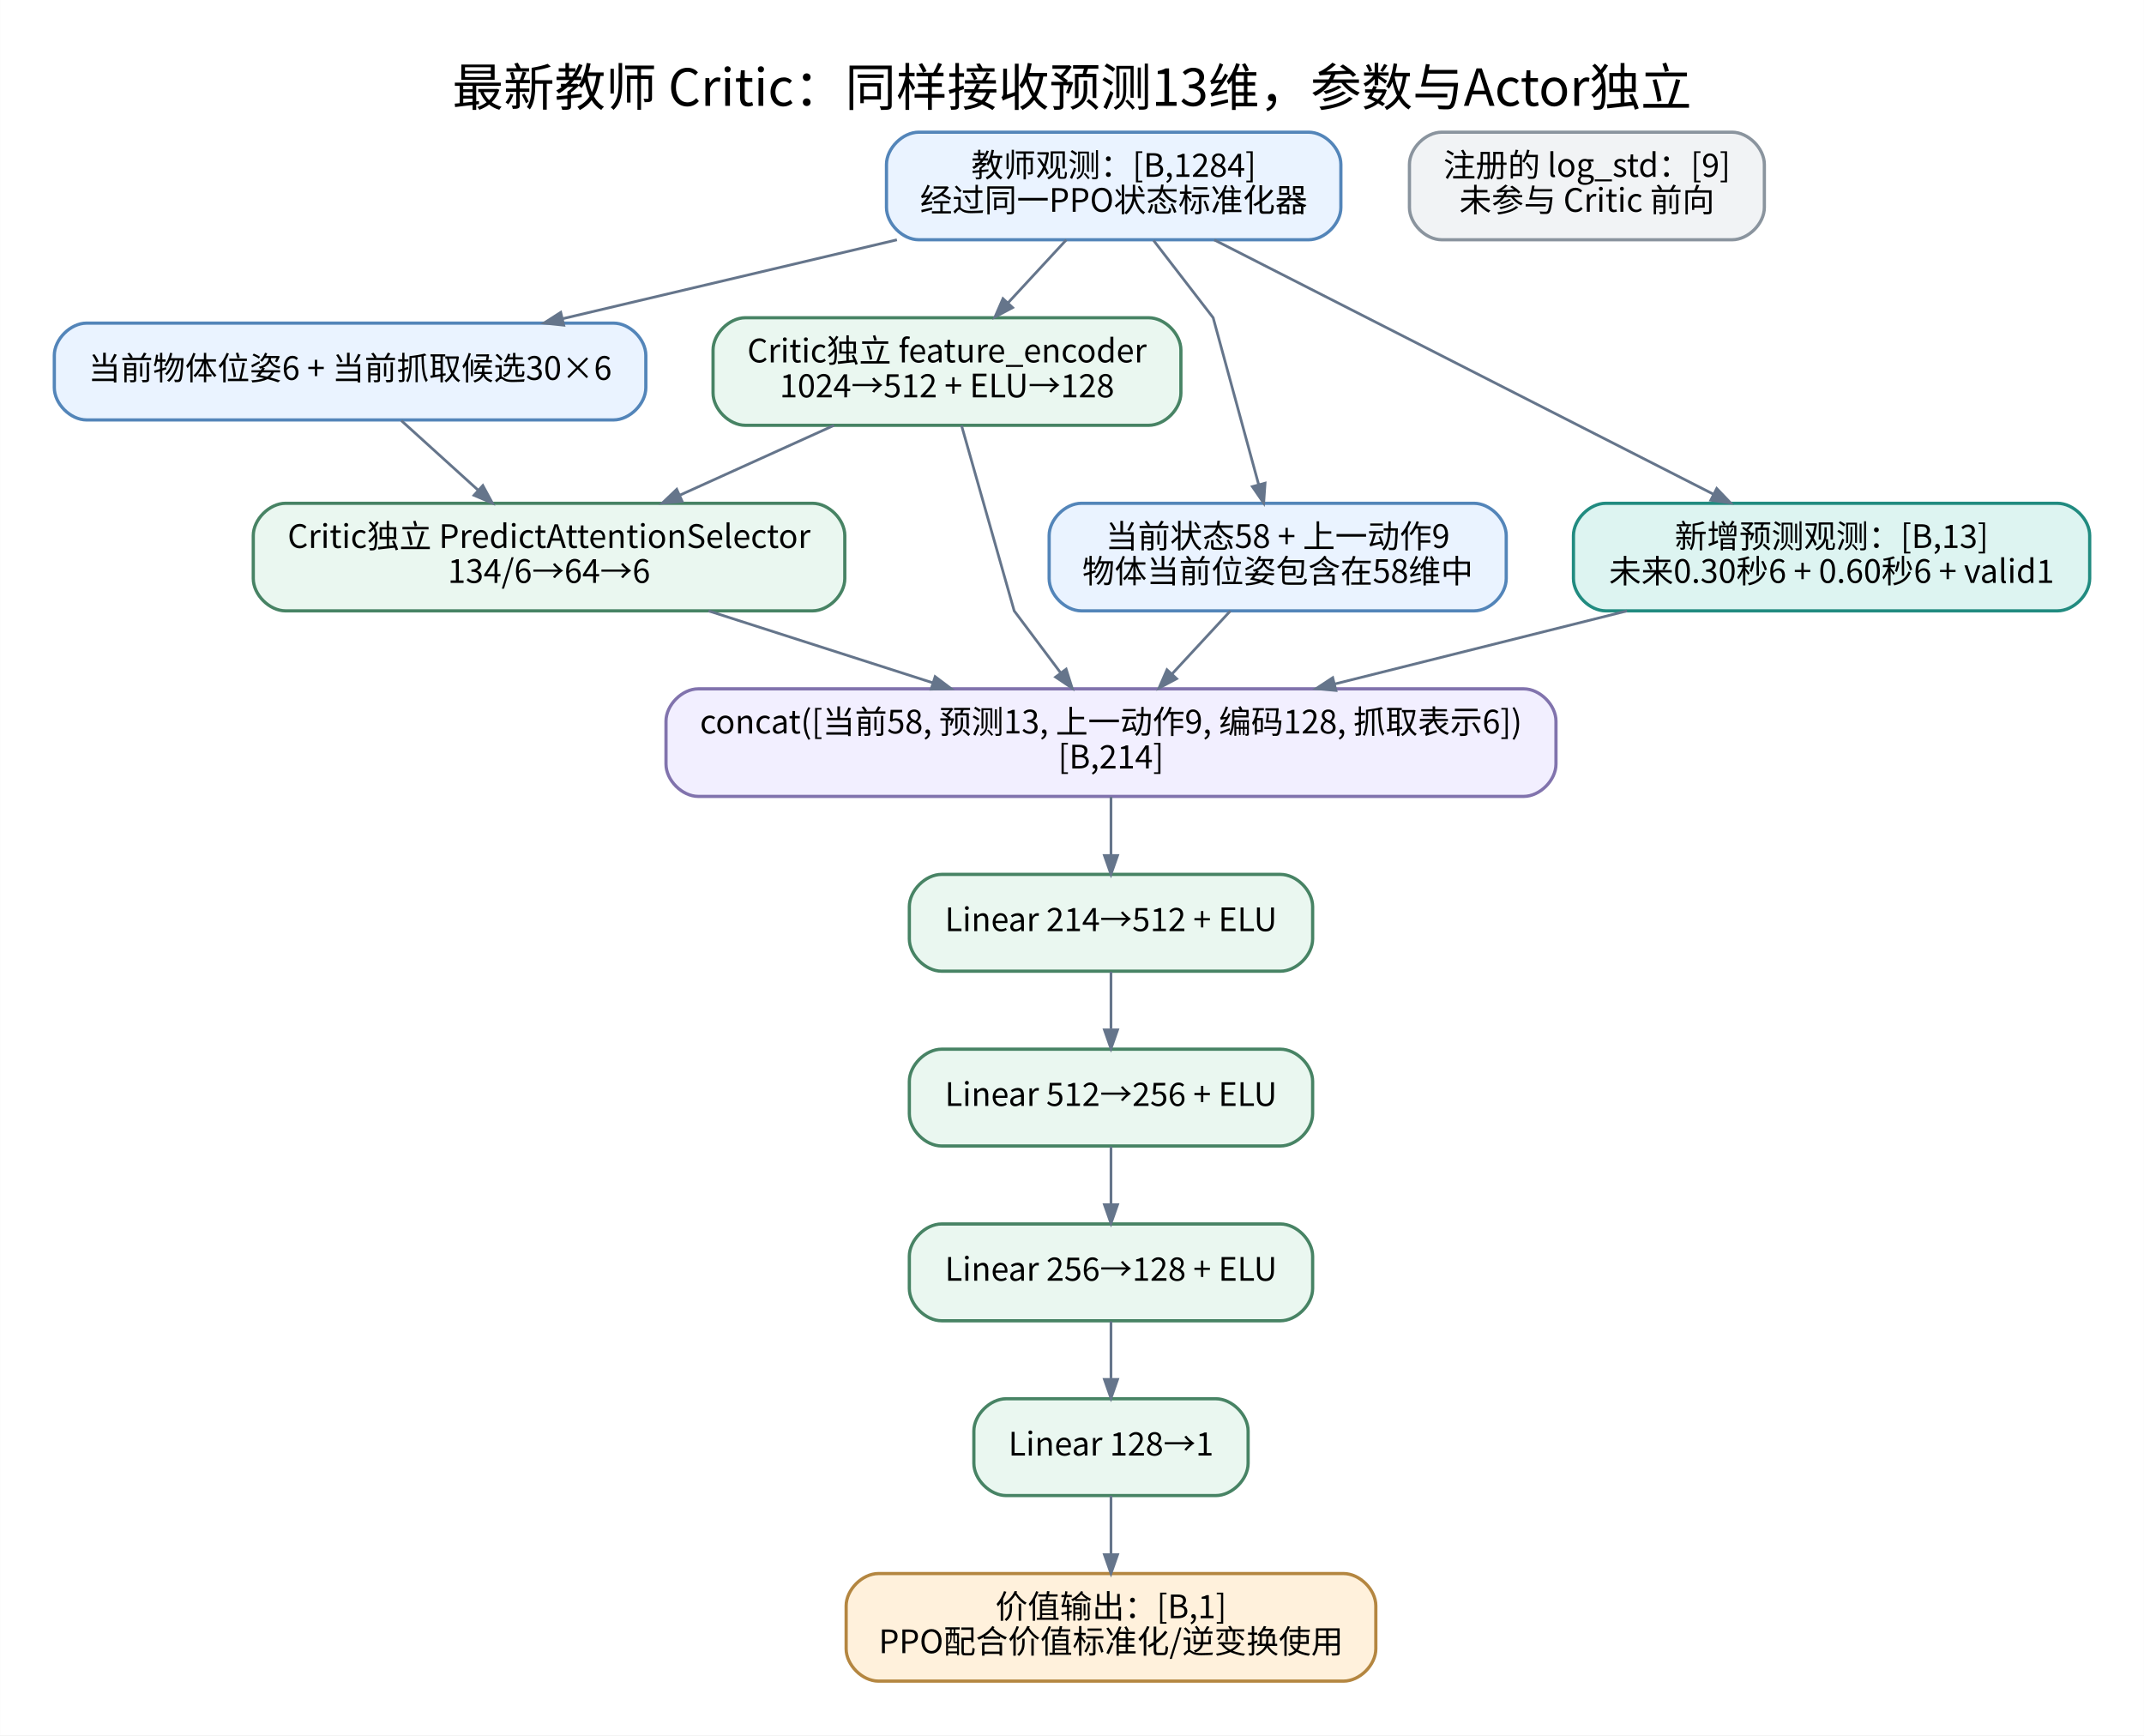
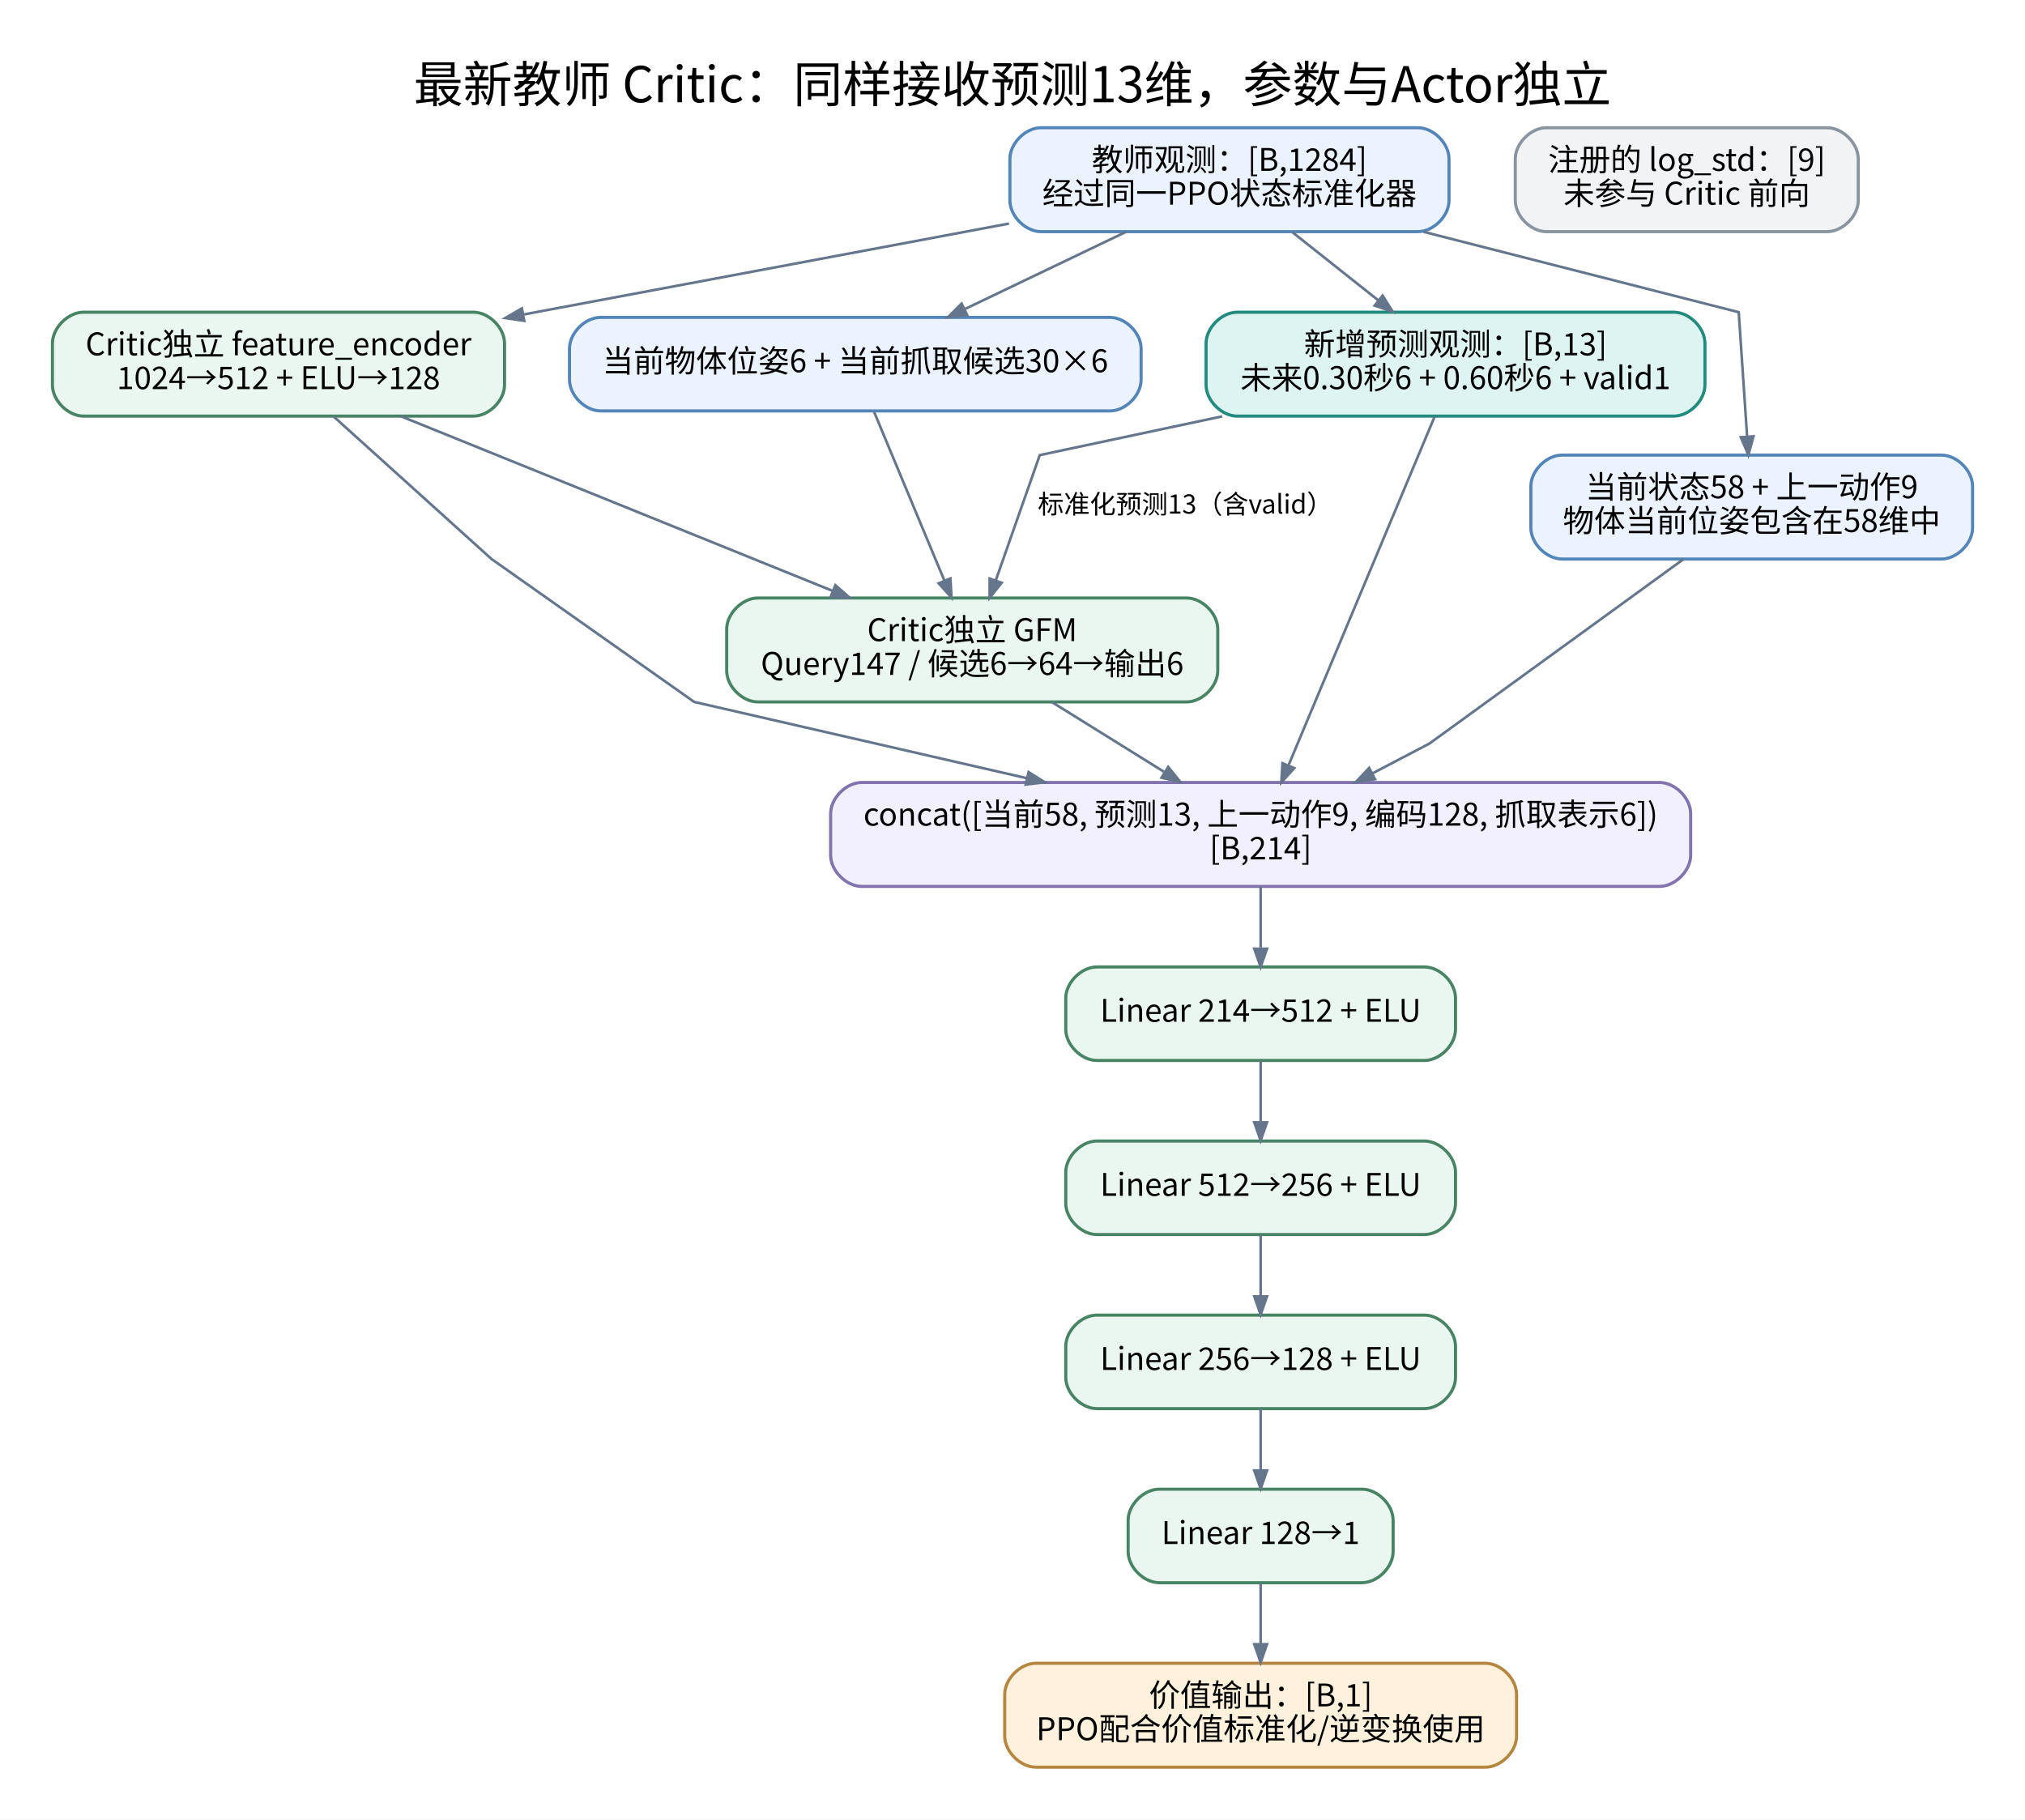
- <svg xmlns="http://www.w3.org/2000/svg" width="797pt" height="645pt" viewBox="0.00 0.00 797.32 645.32">
-   <g id="graph0" class="graph" transform="scale(1 1) rotate(0) translate(20.16 625.16)">
-     <polygon fill="white" stroke="transparent" points="-20.16,20.16 -20.16,-625.16 777.16,-625.16 777.16,20.16 -20.16,20.16" />
-     <text text-anchor="middle" x="378.5" y="-585.8" font-family="Noto Sans CJK SC" font-size="19.00">最新教师 Critic：同样接收预测13维，参数与Actor独立</text>
+ <svg xmlns="http://www.w3.org/2000/svg" width="779pt" height="700pt" viewBox="0.00 0.00 779.32 700.32">
+   <g id="graph0" class="graph" transform="scale(1 1) rotate(0) translate(20.16 680.16)">
+     <polygon fill="white" stroke="transparent" points="-20.16,20.16 -20.16,-680.16 759.16,-680.16 759.16,20.16 -20.16,20.16" />
+     <text text-anchor="middle" x="369.5" y="-640.8" font-family="Noto Sans CJK SC" font-size="19.00">最新教师 Critic：同样接收预测13维，参数与Actor独立</text>
    <g id="node1" class="node">
-       <path fill="#eaf3ff" stroke="#5385b9" stroke-width="1.2" d="M466.5,-576C466.5,-576 321.5,-576 321.5,-576 315.5,-576 309.5,-570 309.5,-564 309.5,-564 309.5,-548 309.5,-548 309.5,-542 315.5,-536 321.5,-536 321.5,-536 466.5,-536 466.5,-536 472.5,-536 478.5,-542 478.5,-548 478.5,-548 478.5,-564 478.5,-564 478.5,-570 472.5,-576 466.5,-576" />
-       <text text-anchor="middle" x="394" y="-559.4" font-family="Noto Sans CJK SC" font-size="12.00">教师观测：[B,1284]</text>
-       <text text-anchor="middle" x="394" y="-546.4" font-family="Noto Sans CJK SC" font-size="12.00">经过同一PPO状态标准化器</text>
+       <path fill="#eaf3ff" stroke="#5385b9" stroke-width="1.2" d="M525.5,-631C525.5,-631 380.5,-631 380.5,-631 374.5,-631 368.5,-625 368.5,-619 368.5,-619 368.5,-603 368.5,-603 368.5,-597 374.5,-591 380.5,-591 380.5,-591 525.5,-591 525.5,-591 531.5,-591 537.5,-597 537.5,-603 537.5,-603 537.5,-619 537.5,-619 537.5,-625 531.5,-631 525.5,-631" />
+       <text text-anchor="middle" x="453" y="-614.4" font-family="Noto Sans CJK SC" font-size="12.00">教师观测：[B,1284]</text>
+       <text text-anchor="middle" x="453" y="-601.4" font-family="Noto Sans CJK SC" font-size="12.00">经过同一PPO状态标准化器</text>
    </g>
    <g id="node2" class="node">
-       <path fill="#eaf7f0" stroke="#478364" stroke-width="1.2" d="M407,-507C407,-507 257,-507 257,-507 251,-507 245,-501 245,-495 245,-495 245,-479 245,-479 245,-473 251,-467 257,-467 257,-467 407,-467 407,-467 413,-467 419,-473 419,-479 419,-479 419,-495 419,-495 419,-501 413,-507 407,-507" />
-       <text text-anchor="middle" x="332" y="-490.4" font-family="Noto Sans CJK SC" font-size="12.00">Critic独立 feature_encoder</text>
-       <text text-anchor="middle" x="332" y="-477.4" font-family="Noto Sans CJK SC" font-size="12.00">1024→512 + ELU→128</text>
+       <path fill="#eaf7f0" stroke="#478364" stroke-width="1.2" d="M162,-560C162,-560 12,-560 12,-560 6,-560 0,-554 0,-548 0,-548 0,-532 0,-532 0,-526 6,-520 12,-520 12,-520 162,-520 162,-520 168,-520 174,-526 174,-532 174,-532 174,-548 174,-548 174,-554 168,-560 162,-560" />
+       <text text-anchor="middle" x="87" y="-543.4" font-family="Noto Sans CJK SC" font-size="12.00">Critic独立 feature_encoder</text>
+       <text text-anchor="middle" x="87" y="-530.4" font-family="Noto Sans CJK SC" font-size="12.00">1024→512 + ELU→128</text>
    </g>
    <g id="edge1" class="edge">
-       <path fill="none" stroke="#65758b" d="M376.4,-535.98C369.65,-528.69 361.85,-520.26 354.69,-512.52" />
-       <polygon fill="#65758b" stroke="#65758b" points="356.41,-510.77 349.86,-507.3 352.82,-514.1 356.41,-510.77" />
+       <path fill="none" stroke="#65758b" d="M368.15,-594.11C289.97,-579.47 186,-560 186,-560 186,-560 184.39,-559.69 181.58,-559.15" />
+       <polygon fill="#65758b" stroke="#65758b" points="181.59,-556.66 174.25,-557.75 180.67,-561.47 181.59,-556.66" />
    </g>
    <g id="node3" class="node">
-       <path fill="#eaf3ff" stroke="#5385b9" stroke-width="1.2" d="M208,-505C208,-505 12,-505 12,-505 6,-505 0,-499 0,-493 0,-493 0,-481 0,-481 0,-475 6,-469 12,-469 12,-469 208,-469 208,-469 214,-469 220,-475 220,-481 220,-481 220,-493 220,-493 220,-499 214,-505 208,-505" />
-       <text text-anchor="middle" x="110" y="-483.9" font-family="Noto Sans CJK SC" font-size="12.00">当前物体位姿6 + 当前抓取候选30×6</text>
+       <path fill="#eaf3ff" stroke="#5385b9" stroke-width="1.2" d="M407,-558C407,-558 211,-558 211,-558 205,-558 199,-552 199,-546 199,-546 199,-534 199,-534 199,-528 205,-522 211,-522 211,-522 407,-522 407,-522 413,-522 419,-528 419,-534 419,-534 419,-546 419,-546 419,-552 413,-558 407,-558" />
+       <text text-anchor="middle" x="309" y="-536.9" font-family="Noto Sans CJK SC" font-size="12.00">当前物体位姿6 + 当前抓取候选30×6</text>
    </g>
    <g id="edge2" class="edge">
-       <path fill="none" stroke="#65758b" d="M313.38,-535.98C274.47,-526.8 227.96,-515.83 189.24,-506.69" />
-       <polygon fill="#65758b" stroke="#65758b" points="189.48,-504.23 182.1,-505.01 188.35,-509 189.48,-504.23" />
+       <path fill="none" stroke="#65758b" d="M413.27,-590.96C393.97,-581.72 370.78,-570.6 351.17,-561.21" />
+       <polygon fill="#65758b" stroke="#65758b" points="352.04,-558.91 344.67,-558.09 349.92,-563.32 352.04,-558.91" />
    </g>
    <g id="node5" class="node">
-       <path fill="#eaf3ff" stroke="#5385b9" stroke-width="1.2" d="M528,-438C528,-438 382,-438 382,-438 376,-438 370,-432 370,-426 370,-426 370,-410 370,-410 370,-404 376,-398 382,-398 382,-398 528,-398 528,-398 534,-398 540,-404 540,-410 540,-410 540,-426 540,-426 540,-432 534,-438 528,-438" />
-       <text text-anchor="middle" x="455" y="-421.4" font-family="Noto Sans CJK SC" font-size="12.00">当前状态58 + 上一动作9</text>
-       <text text-anchor="middle" x="455" y="-408.4" font-family="Noto Sans CJK SC" font-size="12.00">物体当前位姿包含在58维中</text>
+       <path fill="#eaf3ff" stroke="#5385b9" stroke-width="1.2" d="M727,-505C727,-505 581,-505 581,-505 575,-505 569,-499 569,-493 569,-493 569,-477 569,-477 569,-471 575,-465 581,-465 581,-465 727,-465 727,-465 733,-465 739,-471 739,-477 739,-477 739,-493 739,-493 739,-499 733,-505 727,-505" />
+       <text text-anchor="middle" x="654" y="-488.4" font-family="Noto Sans CJK SC" font-size="12.00">当前状态58 + 上一动作9</text>
+       <text text-anchor="middle" x="654" y="-475.4" font-family="Noto Sans CJK SC" font-size="12.00">物体当前位姿包含在58维中</text>
    </g>
    <g id="edge3" class="edge">
-       <path fill="none" stroke="#65758b" d="M408.84,-535.75C419.13,-522.4 431,-507 431,-507 431,-507 440.8,-471.05 447.88,-445.11" />
-       <polygon fill="#65758b" stroke="#65758b" points="450.31,-445.49 449.79,-438.09 445.59,-444.2 450.31,-445.49" />
+       <path fill="none" stroke="#65758b" d="M527.66,-590.95C583.05,-576.82 649,-560 649,-560 649,-560 650.79,-533.58 652.22,-512.31" />
+       <polygon fill="#65758b" stroke="#65758b" points="654.68,-512.21 652.71,-505.06 649.8,-511.88 654.68,-512.21" />
    </g>
    <g id="node6" class="node">
-       <path fill="#ddf4f1" stroke="#218b80" stroke-width="1.2" d="M745,-438C745,-438 577,-438 577,-438 571,-438 565,-432 565,-426 565,-426 565,-410 565,-410 565,-404 571,-398 577,-398 577,-398 745,-398 745,-398 751,-398 757,-404 757,-410 757,-410 757,-426 757,-426 757,-432 751,-438 745,-438" />
-       <text text-anchor="middle" x="661" y="-421.4" font-family="Noto Sans CJK SC" font-size="12.00">新增预测观测：[B,13]</text>
-       <text text-anchor="middle" x="661" y="-408.4" font-family="Noto Sans CJK SC" font-size="12.00">未来0.30秒6 + 0.60秒6 + valid1</text>
+       <path fill="#ddf4f1" stroke="#218b80" stroke-width="1.2" d="M624,-560C624,-560 456,-560 456,-560 450,-560 444,-554 444,-548 444,-548 444,-532 444,-532 444,-526 450,-520 456,-520 456,-520 624,-520 624,-520 630,-520 636,-526 636,-532 636,-532 636,-548 636,-548 636,-554 630,-560 624,-560" />
+       <text text-anchor="middle" x="540" y="-543.4" font-family="Noto Sans CJK SC" font-size="12.00">新增预测观测：[B,13]</text>
+       <text text-anchor="middle" x="540" y="-530.4" font-family="Noto Sans CJK SC" font-size="12.00">未来0.30秒6 + 0.60秒6 + valid1</text>
    </g>
    <g id="edge4" class="edge">
-       <path fill="none" stroke="#65758b" d="M431.41,-535.95C480.13,-511.13 565.18,-467.81 616.96,-441.43" />
-       <polygon fill="#65758b" stroke="#65758b" points="618.29,-443.5 623.42,-438.14 616.07,-439.14 618.29,-443.5" />
+       <path fill="none" stroke="#65758b" d="M477.23,-590.78C487.51,-582.63 499.58,-573.05 510.38,-564.49" />
+       <polygon fill="#65758b" stroke="#65758b" points="511.93,-566.39 515.9,-560.12 508.89,-562.55 511.93,-566.39" />
    </g>
    <g id="node4" class="node">
-       <path fill="#eaf7f0" stroke="#478364" stroke-width="1.2" d="M282,-438C282,-438 86,-438 86,-438 80,-438 74,-432 74,-426 74,-426 74,-410 74,-410 74,-404 80,-398 86,-398 86,-398 282,-398 282,-398 288,-398 294,-404 294,-410 294,-410 294,-426 294,-426 294,-432 288,-438 282,-438" />
-       <text text-anchor="middle" x="184" y="-421.4" font-family="Noto Sans CJK SC" font-size="12.00">Critic独立 PredictAttentionSelector</text>
-       <text text-anchor="middle" x="184" y="-408.4" font-family="Noto Sans CJK SC" font-size="12.00">134/6→64→6</text>
+       <path fill="#eaf7f0" stroke="#478364" stroke-width="1.2" d="M436.5,-450C436.5,-450 271.5,-450 271.5,-450 265.5,-450 259.5,-444 259.5,-438 259.5,-438 259.5,-422 259.5,-422 259.5,-416 265.5,-410 271.5,-410 271.5,-410 436.5,-410 436.5,-410 442.5,-410 448.5,-416 448.5,-422 448.5,-422 448.5,-438 448.5,-438 448.5,-444 442.5,-450 436.5,-450" />
+       <text text-anchor="middle" x="354" y="-433.4" font-family="Noto Sans CJK SC" font-size="12.00">Critic独立 GFM</text>
+       <text text-anchor="middle" x="354" y="-420.4" font-family="Noto Sans CJK SC" font-size="12.00">Query147 / 候选6→64→输出6</text>
+     </g>
+     <g id="edge7" class="edge">
+       <path fill="none" stroke="#65758b" d="M134.12,-519.94C180.59,-501.14 251.53,-472.45 300.19,-452.77" />
+       <polygon fill="#65758b" stroke="#65758b" points="301.33,-454.95 306.9,-450.05 299.5,-450.4 301.33,-454.95" />
+     </g>
+     <g id="node7" class="node">
+       <path fill="#f2efff" stroke="#8173ad" stroke-width="1.2" d="M618.5,-379C618.5,-379 311.5,-379 311.5,-379 305.5,-379 299.5,-373 299.5,-367 299.5,-367 299.5,-351 299.5,-351 299.5,-345 305.5,-339 311.5,-339 311.5,-339 618.5,-339 618.5,-339 624.5,-339 630.5,-345 630.5,-351 630.5,-351 630.5,-367 630.5,-367 630.5,-373 624.5,-379 618.5,-379" />
+       <text text-anchor="middle" x="465" y="-362.4" font-family="Noto Sans CJK SC" font-size="12.00">concat([当前58, 预测13, 上一动作9, 编码128, 抓取表示6])</text>
+       <text text-anchor="middle" x="465" y="-349.4" font-family="Noto Sans CJK SC" font-size="12.00">[B,214]</text>
+     </g>
+     <g id="edge10" class="edge">
+       <path fill="none" stroke="#65758b" d="M108.12,-519.94C132.41,-498.02 169,-465 169,-465 169,-465 247,-410 247,-410 247,-410 315.01,-394.4 375.06,-380.63" />
+       <polygon fill="#65758b" stroke="#65758b" points="375.69,-383 381.96,-379.05 374.59,-378.22 375.69,-383" />
+     </g>
+     <g id="edge8" class="edge">
+       <path fill="none" stroke="#65758b" d="M316.23,-521.65C323.55,-504.08 334.96,-476.7 343.32,-456.63" />
+       <polygon fill="#65758b" stroke="#65758b" points="345.6,-457.53 346.03,-450.13 341.08,-455.65 345.6,-457.53" />
+     </g>
+     <g id="edge11" class="edge">
+       <path fill="none" stroke="#65758b" d="M384.63,-409.96C397.98,-401.66 413.76,-391.85 427.78,-383.13" />
+       <polygon fill="#65758b" stroke="#65758b" points="429.44,-384.99 434.09,-379.21 426.85,-380.83 429.44,-384.99" />
+     </g>
+     <g id="edge9" class="edge">
+       <path fill="none" stroke="#65758b" d="M627.7,-464.91C591.3,-438.49 530,-394 530,-394 530,-394 520.15,-388.85 508.13,-382.56" />
+       <polygon fill="#65758b" stroke="#65758b" points="509.02,-380.26 501.68,-379.19 506.75,-384.6 509.02,-380.26" />
    </g>
    <g id="edge6" class="edge">
-       <path fill="none" stroke="#65758b" d="M289.99,-466.98C272.17,-458.92 251.3,-449.47 232.81,-441.1" />
-       <polygon fill="#65758b" stroke="#65758b" points="233.51,-438.72 226.12,-438.07 231.49,-443.19 233.51,-438.72" />
-     </g>
-     <g id="node7" class="node">
-       <path fill="#f2efff" stroke="#8173ad" stroke-width="1.2" d="M546.5,-369C546.5,-369 239.5,-369 239.5,-369 233.5,-369 227.5,-363 227.5,-357 227.5,-357 227.5,-341 227.5,-341 227.5,-335 233.5,-329 239.5,-329 239.5,-329 546.5,-329 546.5,-329 552.5,-329 558.5,-335 558.5,-341 558.5,-341 558.5,-357 558.5,-357 558.5,-363 552.5,-369 546.5,-369" />
-       <text text-anchor="middle" x="393" y="-352.4" font-family="Noto Sans CJK SC" font-size="12.00">concat([当前58, 预测13, 上一动作9, 编码128, 抓取表示6])</text>
-       <text text-anchor="middle" x="393" y="-339.4" font-family="Noto Sans CJK SC" font-size="12.00">[B,214]</text>
-     </g>
-     <g id="edge9" class="edge">
-       <path fill="none" stroke="#65758b" d="M337.42,-466.91C344.78,-441.02 357,-398 357,-398 357,-398 365.53,-386.63 374.28,-374.95" />
-       <polygon fill="#65758b" stroke="#65758b" points="376.32,-376.32 378.56,-369.25 372.4,-373.38 376.32,-376.32" />
-     </g>
-     <g id="edge7" class="edge">
-       <path fill="none" stroke="#65758b" d="M129.06,-468.75C137.72,-460.9 148.11,-451.49 157.52,-442.98" />
-       <polygon fill="#65758b" stroke="#65758b" points="159.38,-444.6 162.92,-438.08 156.09,-440.97 159.38,-444.6" />
-     </g>
-     <g id="edge10" class="edge">
-       <path fill="none" stroke="#65758b" d="M243.33,-397.98C269.37,-389.63 300.03,-379.8 326.8,-371.22" />
-       <polygon fill="#65758b" stroke="#65758b" points="327.6,-373.54 333.52,-369.07 326.11,-368.87 327.6,-373.54" />
-     </g>
-     <g id="edge8" class="edge">
-       <path fill="none" stroke="#65758b" d="M437.4,-397.98C430.65,-390.69 422.85,-382.26 415.69,-374.52" />
-       <polygon fill="#65758b" stroke="#65758b" points="417.41,-372.77 410.86,-369.3 413.82,-376.1 417.41,-372.77" />
+       <path fill="none" stroke="#65758b" d="M450.18,-519.91C413.71,-512.16 380,-505 380,-505 380,-505 370.55,-478.12 363.05,-456.76" />
+       <polygon fill="#65758b" stroke="#65758b" points="365.33,-455.85 360.7,-450.06 360.7,-457.47 365.33,-455.85" />
+       <text text-anchor="middle" x="436" y="-482.5" font-family="Noto Sans CJK SC" font-size="10.00">标准化预测13（含valid）</text>
    </g>
    <g id="edge5" class="edge">
-       <path fill="none" stroke="#65758b" d="M584.92,-397.98C550.97,-389.49 510.88,-379.47 476.14,-370.79" />
-       <polygon fill="#65758b" stroke="#65758b" points="476.66,-368.39 469.27,-369.07 475.47,-373.14 476.66,-368.39" />
+       <path fill="none" stroke="#65758b" d="M531.97,-519.84C518.44,-487.54 491.07,-422.23 475.84,-385.88" />
+       <polygon fill="#65758b" stroke="#65758b" points="477.93,-384.53 472.97,-379.02 473.41,-386.42 477.93,-384.53" />
    </g>
    <g id="node8" class="node">
-       <path fill="#eaf7f0" stroke="#478364" stroke-width="1.2" d="M456,-300C456,-300 330,-300 330,-300 324,-300 318,-294 318,-288 318,-288 318,-276 318,-276 318,-270 324,-264 330,-264 330,-264 456,-264 456,-264 462,-264 468,-270 468,-276 468,-276 468,-288 468,-288 468,-294 462,-300 456,-300" />
-       <text text-anchor="middle" x="393" y="-278.9" font-family="Noto Sans CJK SC" font-size="12.00">Linear 214→512 + ELU</text>
+       <path fill="#eaf7f0" stroke="#478364" stroke-width="1.2" d="M528,-308C528,-308 402,-308 402,-308 396,-308 390,-302 390,-296 390,-296 390,-284 390,-284 390,-278 396,-272 402,-272 402,-272 528,-272 528,-272 534,-272 540,-278 540,-284 540,-284 540,-296 540,-296 540,-302 534,-308 528,-308" />
+       <text text-anchor="middle" x="465" y="-286.9" font-family="Noto Sans CJK SC" font-size="12.00">Linear 214→512 + ELU</text>
    </g>
-     <g id="edge11" class="edge">
-       <path fill="none" stroke="#65758b" d="M393,-328.85C393,-322.14 393,-314.51 393,-307.43" />
-       <polygon fill="#65758b" stroke="#65758b" points="395.45,-307.02 393,-300.02 390.55,-307.02 395.45,-307.02" />
+     <g id="edge12" class="edge">
+       <path fill="none" stroke="#65758b" d="M465,-338.98C465,-331.67 465,-323.22 465,-315.46" />
+       <polygon fill="#65758b" stroke="#65758b" points="467.45,-315.01 465,-308.01 462.55,-315.01 467.45,-315.01" />
    </g>
    <g id="node9" class="node">
-       <path fill="#eaf7f0" stroke="#478364" stroke-width="1.2" d="M456,-235C456,-235 330,-235 330,-235 324,-235 318,-229 318,-223 318,-223 318,-211 318,-211 318,-205 324,-199 330,-199 330,-199 456,-199 456,-199 462,-199 468,-205 468,-211 468,-211 468,-223 468,-223 468,-229 462,-235 456,-235" />
-       <text text-anchor="middle" x="393" y="-213.9" font-family="Noto Sans CJK SC" font-size="12.00">Linear 512→256 + ELU</text>
+       <path fill="#eaf7f0" stroke="#478364" stroke-width="1.2" d="M528,-241C528,-241 402,-241 402,-241 396,-241 390,-235 390,-229 390,-229 390,-217 390,-217 390,-211 396,-205 402,-205 402,-205 528,-205 528,-205 534,-205 540,-211 540,-217 540,-217 540,-229 540,-229 540,-235 534,-241 528,-241" />
+       <text text-anchor="middle" x="465" y="-219.9" font-family="Noto Sans CJK SC" font-size="12.00">Linear 512→256 + ELU</text>
    </g>
-     <g id="edge12" class="edge">
-       <path fill="none" stroke="#65758b" d="M393,-263.78C393,-257.26 393,-249.69 393,-242.61" />
-       <polygon fill="#65758b" stroke="#65758b" points="395.45,-242.19 393,-235.19 390.55,-242.19 395.45,-242.19" />
+     <g id="edge13" class="edge">
+       <path fill="none" stroke="#65758b" d="M465,-271.92C465,-264.81 465,-256.42 465,-248.66" />
+       <polygon fill="#65758b" stroke="#65758b" points="467.45,-248.19 465,-241.19 462.55,-248.19 467.45,-248.19" />
    </g>
    <g id="node10" class="node">
-       <path fill="#eaf7f0" stroke="#478364" stroke-width="1.2" d="M456,-170C456,-170 330,-170 330,-170 324,-170 318,-164 318,-158 318,-158 318,-146 318,-146 318,-140 324,-134 330,-134 330,-134 456,-134 456,-134 462,-134 468,-140 468,-146 468,-146 468,-158 468,-158 468,-164 462,-170 456,-170" />
-       <text text-anchor="middle" x="393" y="-148.9" font-family="Noto Sans CJK SC" font-size="12.00">Linear 256→128 + ELU</text>
+       <path fill="#eaf7f0" stroke="#478364" stroke-width="1.2" d="M528,-174C528,-174 402,-174 402,-174 396,-174 390,-168 390,-162 390,-162 390,-150 390,-150 390,-144 396,-138 402,-138 402,-138 528,-138 528,-138 534,-138 540,-144 540,-150 540,-150 540,-162 540,-162 540,-168 534,-174 528,-174" />
+       <text text-anchor="middle" x="465" y="-152.9" font-family="Noto Sans CJK SC" font-size="12.00">Linear 256→128 + ELU</text>
    </g>
-     <g id="edge13" class="edge">
-       <path fill="none" stroke="#65758b" d="M393,-198.78C393,-192.26 393,-184.69 393,-177.61" />
-       <polygon fill="#65758b" stroke="#65758b" points="395.45,-177.19 393,-170.19 390.55,-177.19 395.45,-177.19" />
+     <g id="edge14" class="edge">
+       <path fill="none" stroke="#65758b" d="M465,-204.92C465,-197.81 465,-189.42 465,-181.66" />
+       <polygon fill="#65758b" stroke="#65758b" points="467.45,-181.19 465,-174.19 462.55,-181.19 467.45,-181.19" />
    </g>
    <g id="node11" class="node">
-       <path fill="#eaf7f0" stroke="#478364" stroke-width="1.2" d="M432,-105C432,-105 354,-105 354,-105 348,-105 342,-99 342,-93 342,-93 342,-81 342,-81 342,-75 348,-69 354,-69 354,-69 432,-69 432,-69 438,-69 444,-75 444,-81 444,-81 444,-93 444,-93 444,-99 438,-105 432,-105" />
-       <text text-anchor="middle" x="393" y="-83.9" font-family="Noto Sans CJK SC" font-size="12.00">Linear 128→1</text>
+       <path fill="#eaf7f0" stroke="#478364" stroke-width="1.2" d="M504,-107C504,-107 426,-107 426,-107 420,-107 414,-101 414,-95 414,-95 414,-83 414,-83 414,-77 420,-71 426,-71 426,-71 504,-71 504,-71 510,-71 516,-77 516,-83 516,-83 516,-95 516,-95 516,-101 510,-107 504,-107" />
+       <text text-anchor="middle" x="465" y="-85.9" font-family="Noto Sans CJK SC" font-size="12.00">Linear 128→1</text>
    </g>
-     <g id="edge14" class="edge">
-       <path fill="none" stroke="#65758b" d="M393,-133.78C393,-127.26 393,-119.69 393,-112.61" />
-       <polygon fill="#65758b" stroke="#65758b" points="395.45,-112.19 393,-105.19 390.55,-112.19 395.45,-112.19" />
+     <g id="edge15" class="edge">
+       <path fill="none" stroke="#65758b" d="M465,-137.92C465,-130.81 465,-122.42 465,-114.66" />
+       <polygon fill="#65758b" stroke="#65758b" points="467.45,-114.19 465,-107.19 462.55,-114.19 467.45,-114.19" />
    </g>
    <g id="node12" class="node">
-       <path fill="#fff1dc" stroke="#b48640" stroke-width="1.2" d="M479.5,-40C479.5,-40 306.5,-40 306.5,-40 300.5,-40 294.5,-34 294.5,-28 294.5,-28 294.5,-12 294.5,-12 294.5,-6 300.5,0 306.5,0 306.5,0 479.5,0 479.5,0 485.5,0 491.5,-6 491.5,-12 491.5,-12 491.5,-28 491.5,-28 491.5,-34 485.5,-40 479.5,-40" />
-       <text text-anchor="middle" x="393" y="-23.4" font-family="Noto Sans CJK SC" font-size="12.00">价值输出：[B,1]</text>
-       <text text-anchor="middle" x="393" y="-10.4" font-family="Noto Sans CJK SC" font-size="12.00">PPO配合价值标准化/逆变换使用</text>
+       <path fill="#fff1dc" stroke="#b48640" stroke-width="1.2" d="M551.5,-40C551.5,-40 378.5,-40 378.5,-40 372.5,-40 366.5,-34 366.5,-28 366.5,-28 366.5,-12 366.5,-12 366.5,-6 372.5,0 378.5,0 378.5,0 551.5,0 551.5,0 557.5,0 563.5,-6 563.5,-12 563.5,-12 563.5,-28 563.5,-28 563.5,-34 557.5,-40 551.5,-40" />
+       <text text-anchor="middle" x="465" y="-23.4" font-family="Noto Sans CJK SC" font-size="12.00">价值输出：[B,1]</text>
+       <text text-anchor="middle" x="465" y="-10.4" font-family="Noto Sans CJK SC" font-size="12.00">PPO配合价值标准化/逆变换使用</text>
    </g>
-     <g id="edge15" class="edge">
-       <path fill="none" stroke="#65758b" d="M393,-68.92C393,-62.26 393,-54.48 393,-47.15" />
-       <polygon fill="#65758b" stroke="#65758b" points="395.45,-47.02 393,-40.02 390.55,-47.02 395.45,-47.02" />
+     <g id="edge16" class="edge">
+       <path fill="none" stroke="#65758b" d="M465,-70.75C465,-63.62 465,-55.2 465,-47.34" />
+       <polygon fill="#65758b" stroke="#65758b" points="467.45,-47.32 465,-40.32 462.55,-47.32 467.45,-47.32" />
    </g>
    <g id="node13" class="node">
-       <path fill="#f1f3f5" stroke="#8a949e" stroke-width="1.2" d="M624,-576C624,-576 516,-576 516,-576 510,-576 504,-570 504,-564 504,-564 504,-548 504,-548 504,-542 510,-536 516,-536 516,-536 624,-536 624,-536 630,-536 636,-542 636,-548 636,-548 636,-564 636,-564 636,-570 630,-576 624,-576" />
-       <text text-anchor="middle" x="570" y="-559.4" font-family="Noto Sans CJK SC" font-size="12.00">注册的 log_std：[9]</text>
-       <text text-anchor="middle" x="570" y="-546.4" font-family="Noto Sans CJK SC" font-size="12.00">未参与 Critic 前向</text>
+       <path fill="#f1f3f5" stroke="#8a949e" stroke-width="1.2" d="M683,-631C683,-631 575,-631 575,-631 569,-631 563,-625 563,-619 563,-619 563,-603 563,-603 563,-597 569,-591 575,-591 575,-591 683,-591 683,-591 689,-591 695,-597 695,-603 695,-603 695,-619 695,-619 695,-625 689,-631 683,-631" />
+       <text text-anchor="middle" x="629" y="-614.4" font-family="Noto Sans CJK SC" font-size="12.00">注册的 log_std：[9]</text>
+       <text text-anchor="middle" x="629" y="-601.4" font-family="Noto Sans CJK SC" font-size="12.00">未参与 Critic 前向</text>
    </g>
  </g>
</svg>
